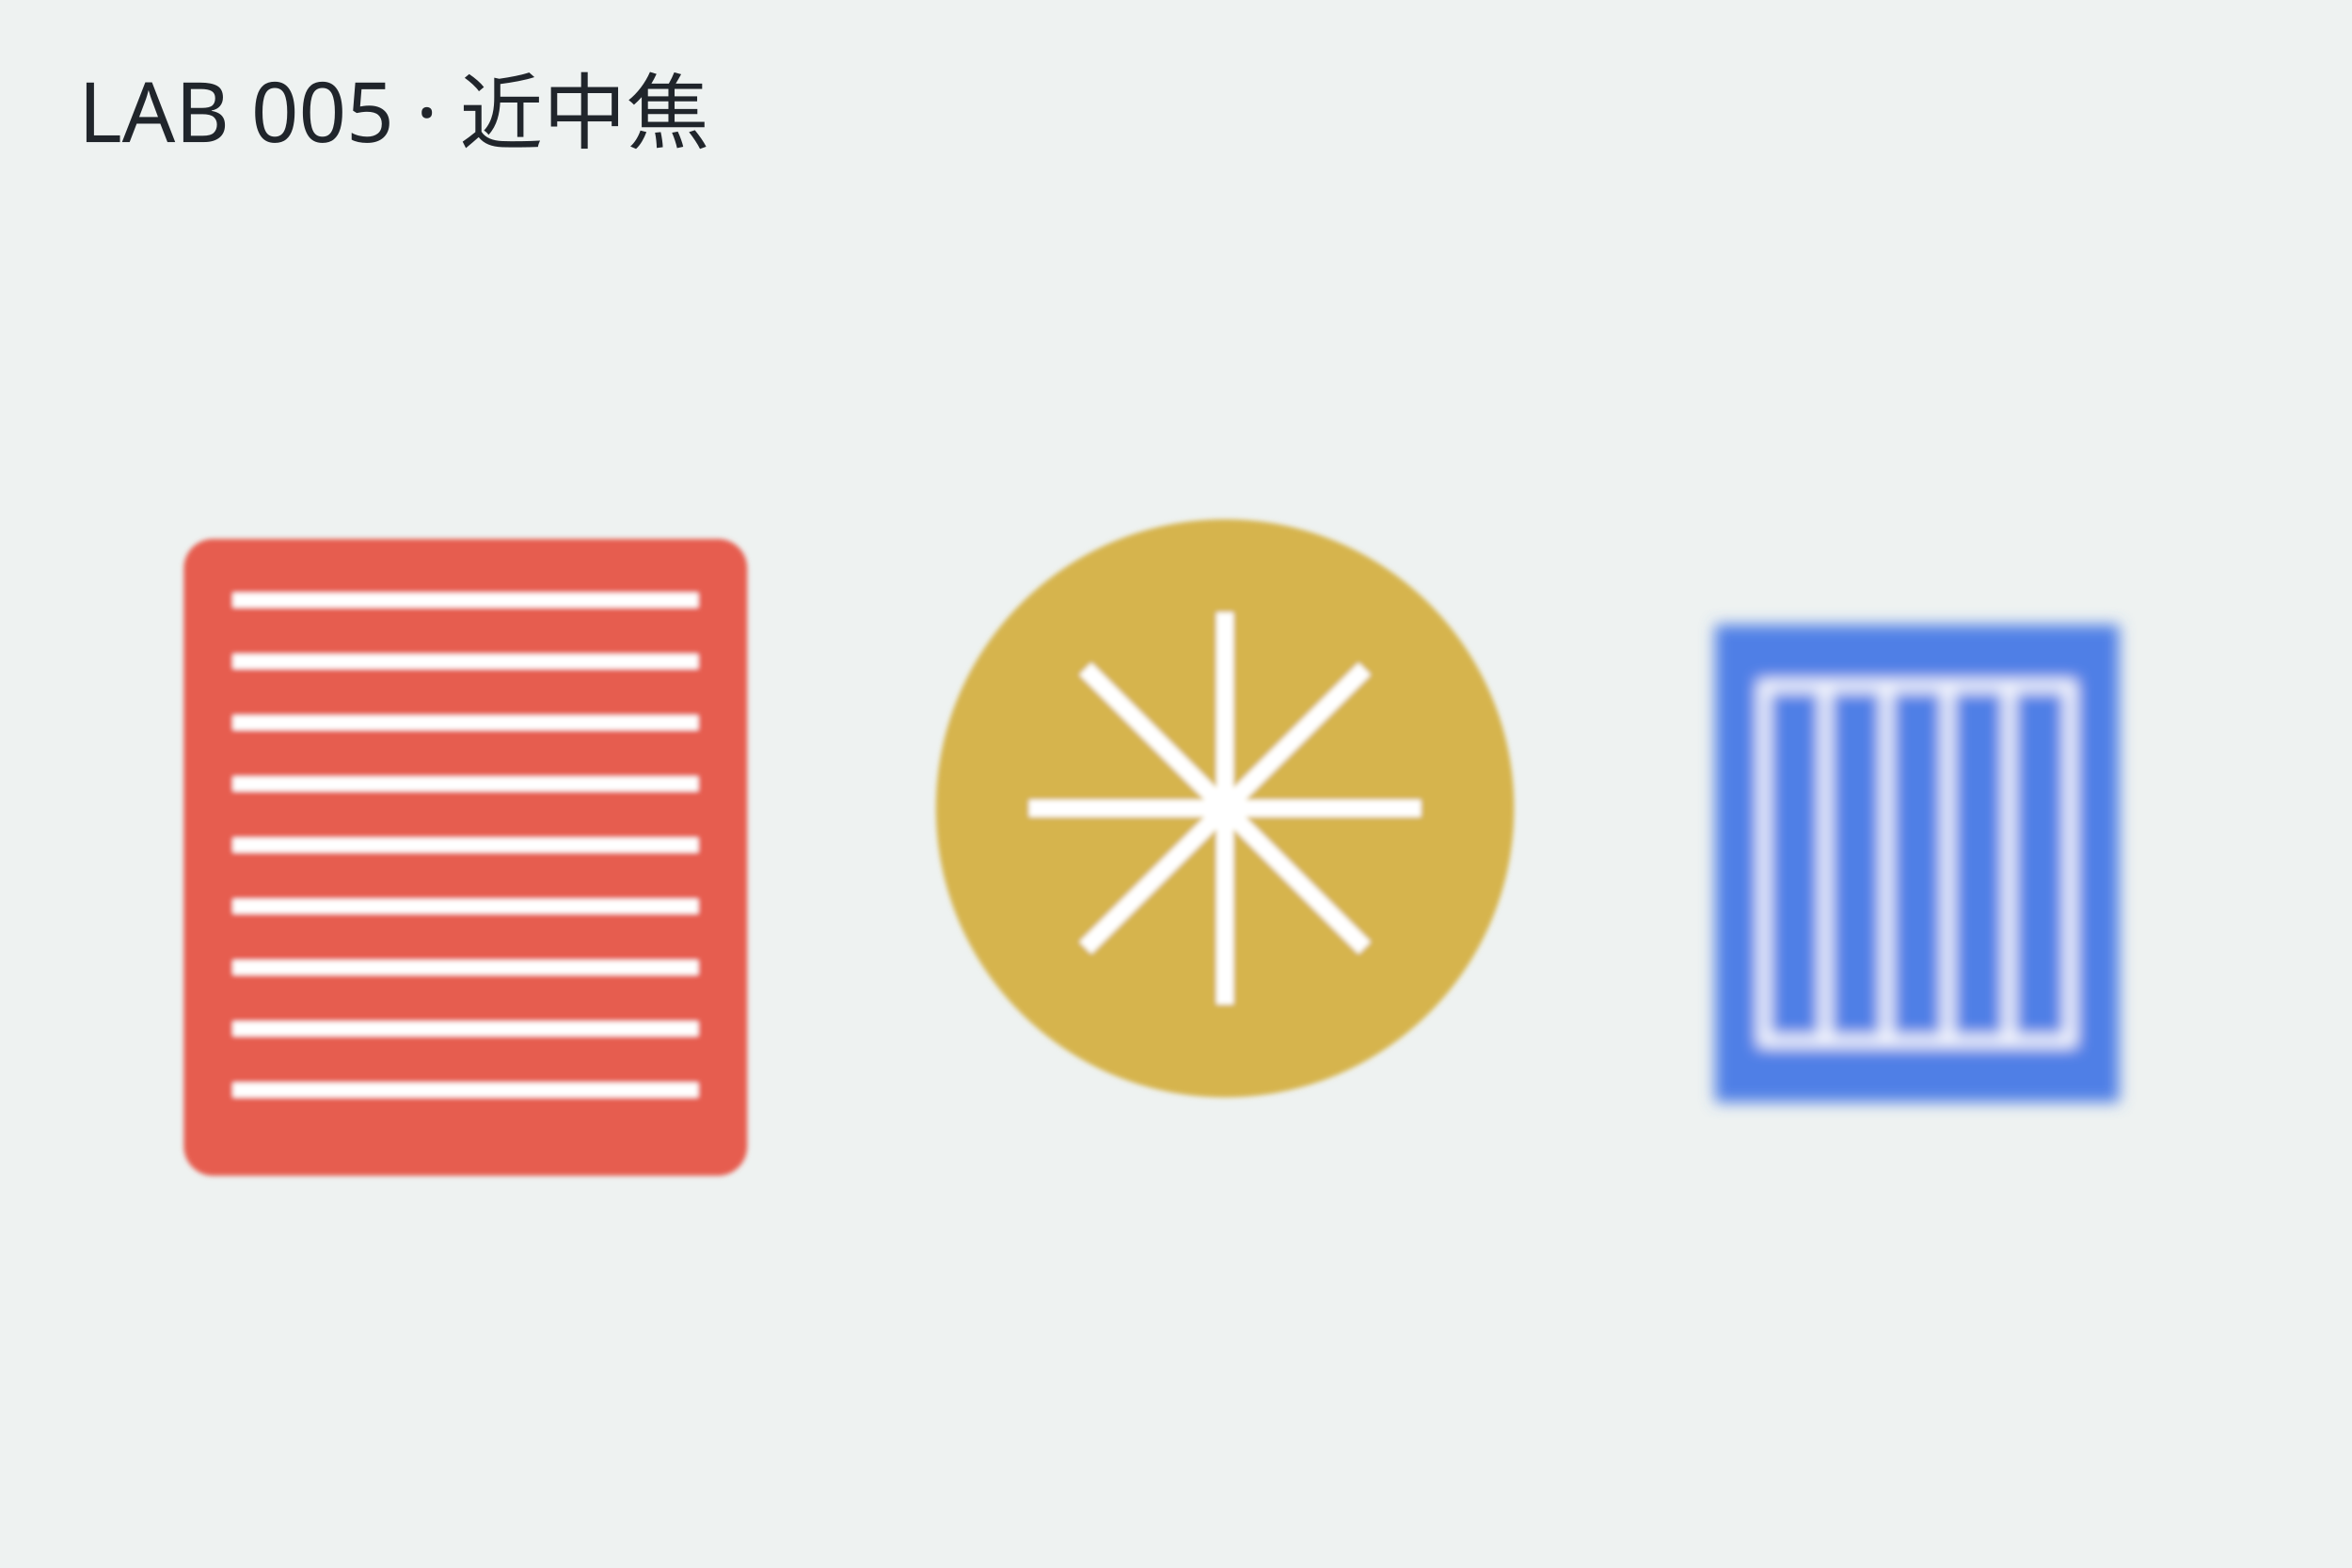
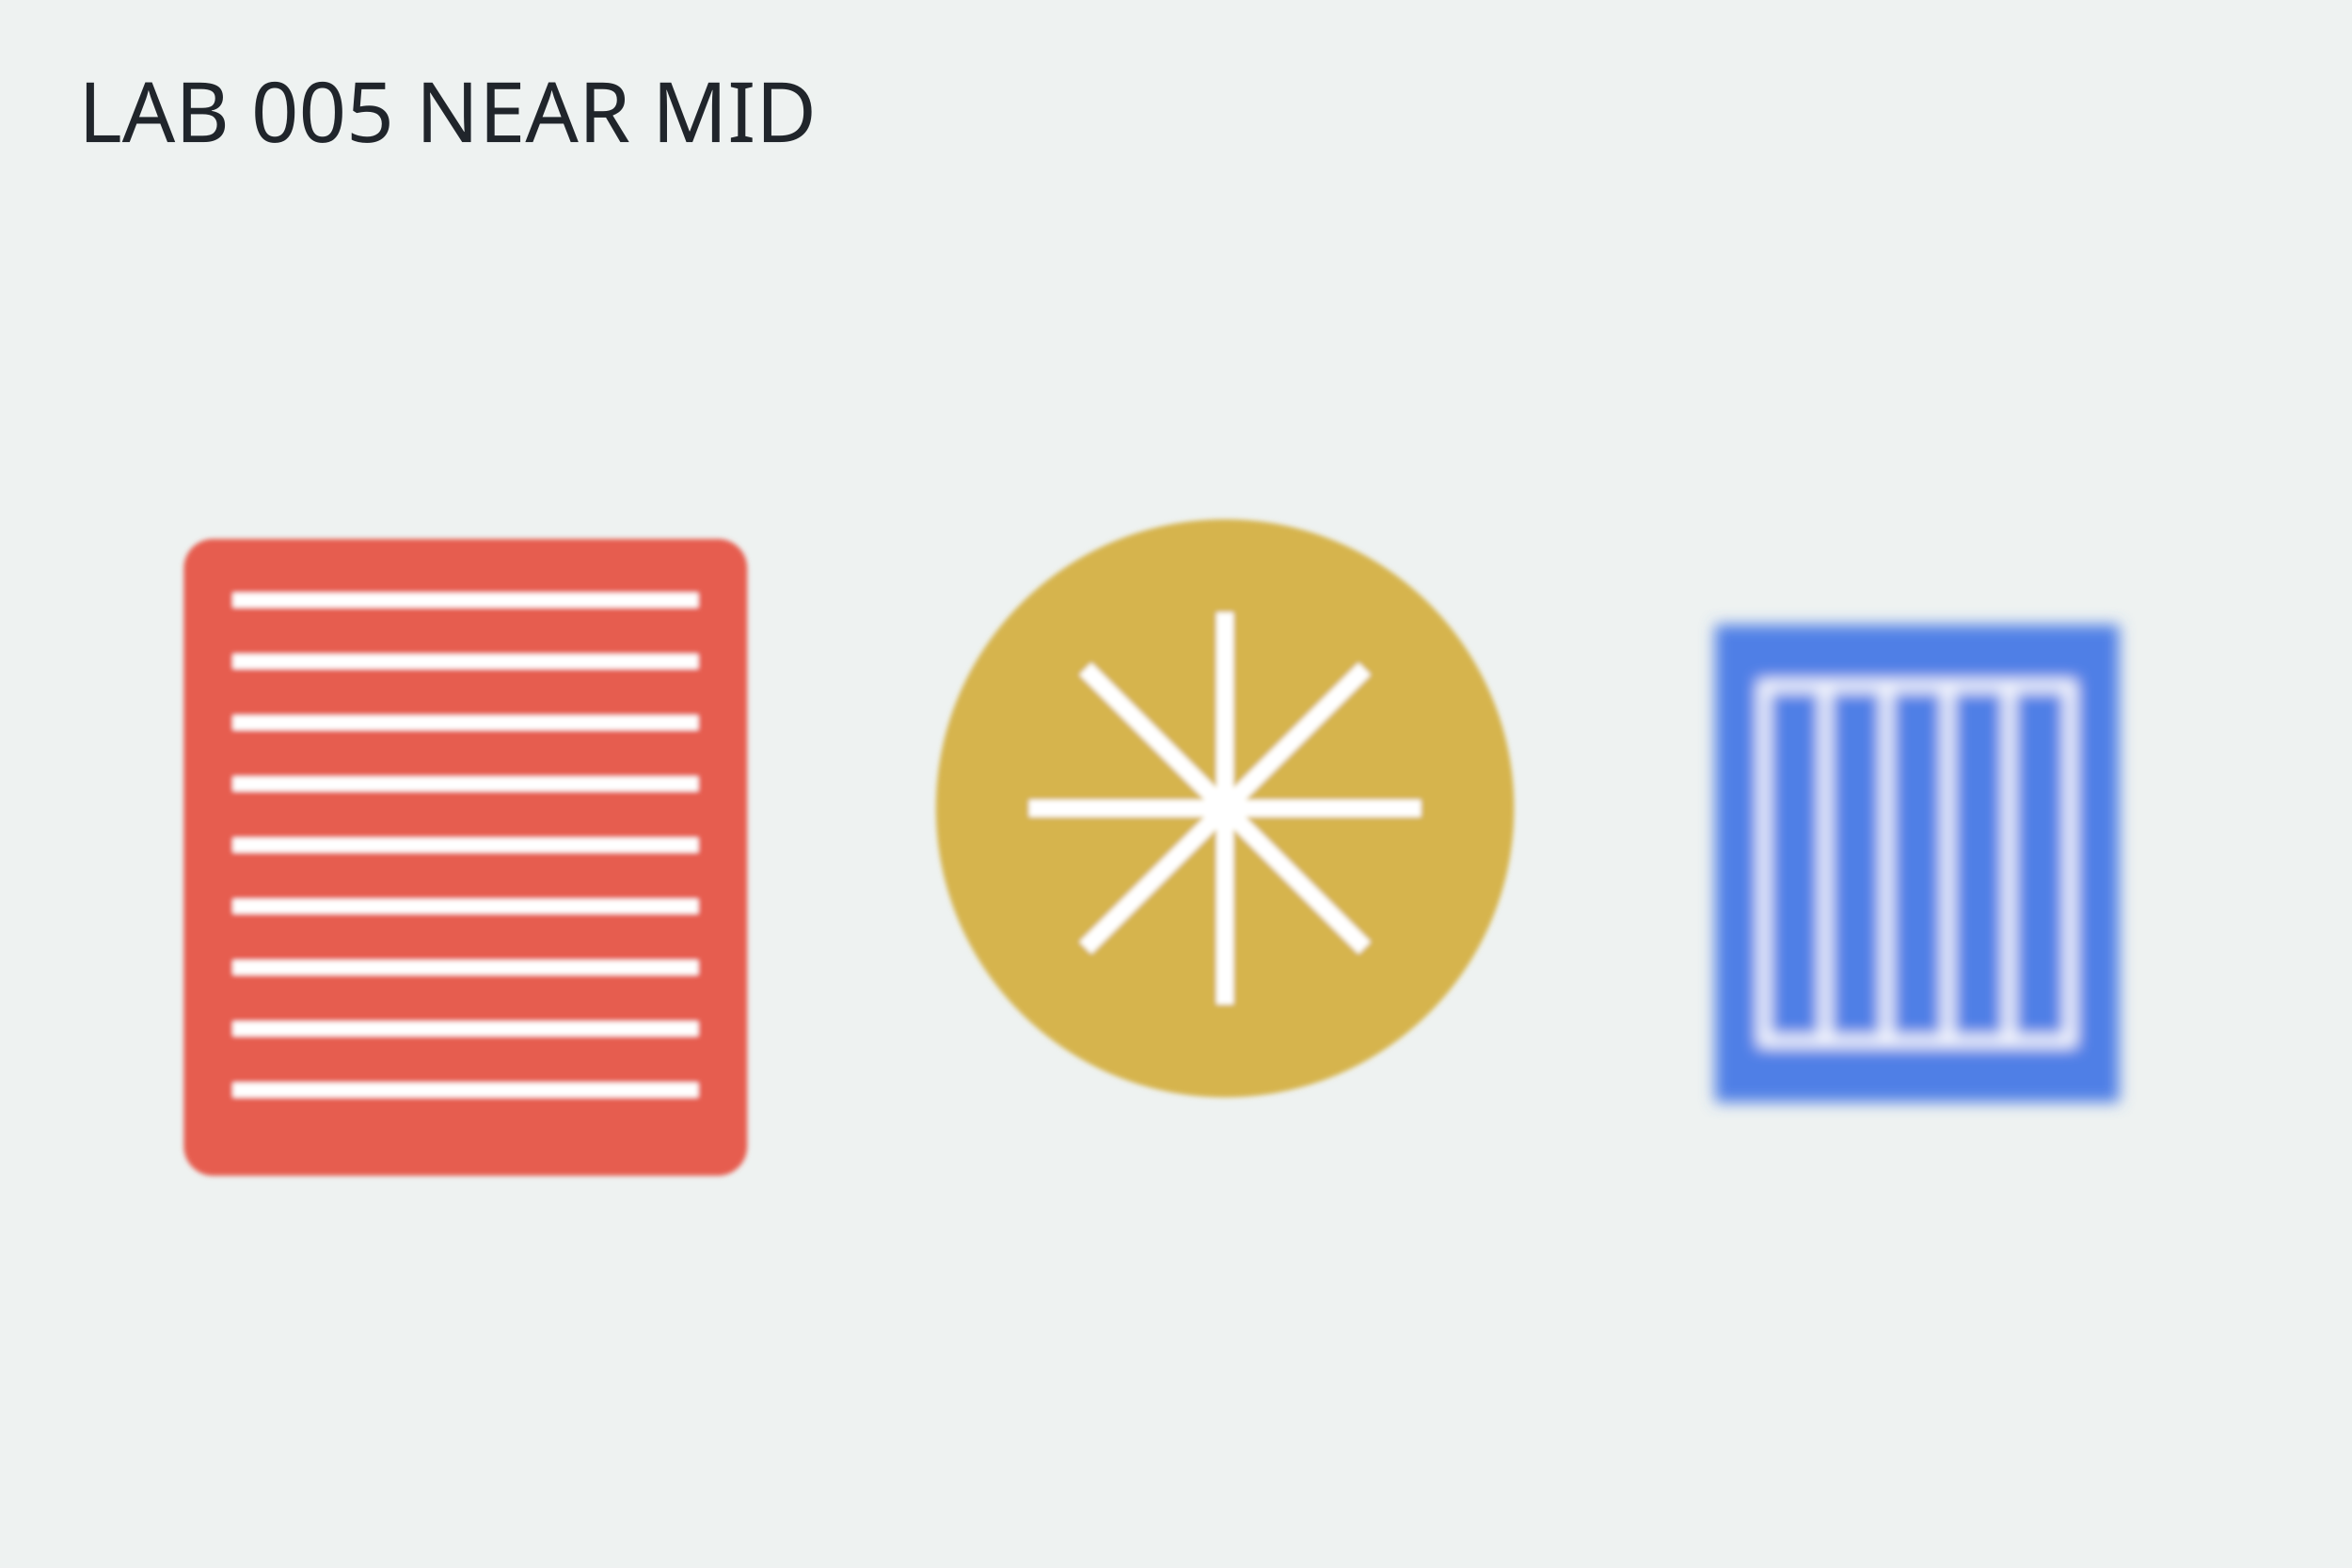
<svg xmlns="http://www.w3.org/2000/svg" width="960" height="640" viewBox="0 0 960 640">
  <defs>
    <filter id="b1">
      <feGaussianBlur stdDeviation="1" />
    </filter>
    <filter id="b3">
      <feGaussianBlur stdDeviation="3" />
    </filter>
  </defs>
  <rect width="960" height="640" fill="#eef2f1" />
  <g filter="url(#b1)">
    <rect x="75" y="220" width="230" height="260" rx="12" fill="#e65d4f" />
    <path d="M95 245h190M95 270h190M95 295h190M95 320h190M95 345h190M95 370h190M95 395h190M95 420h190M95 445h190" stroke="#fff" stroke-width="6" />
  </g>
  <g filter="url(#b1)">
    <circle cx="500" cy="330" r="118" fill="#d6b44d" />
    <path d="M420 330h160M500 250v160M443 273l114 114M557 273L443 387" stroke="#fff" stroke-width="7" />
  </g>
  <g filter="url(#b3)">
    <rect x="700" y="255" width="165" height="195" fill="#4f7fe6" />
    <path d="M720 280h125v145H720zM745 280v145M770 280v145M795 280v145M820 280v145" fill="none" stroke="#fff" stroke-width="5" />
  </g>
-   <text x="32" y="58" font-family="sans-serif" font-size="34" fill="#20252b">LAB 005 · 近中焦</text>
+   <text x="32" y="58" font-family="sans-serif" font-size="34" fill="#20252b">LAB 005 NEAR MID</text>
</svg>
